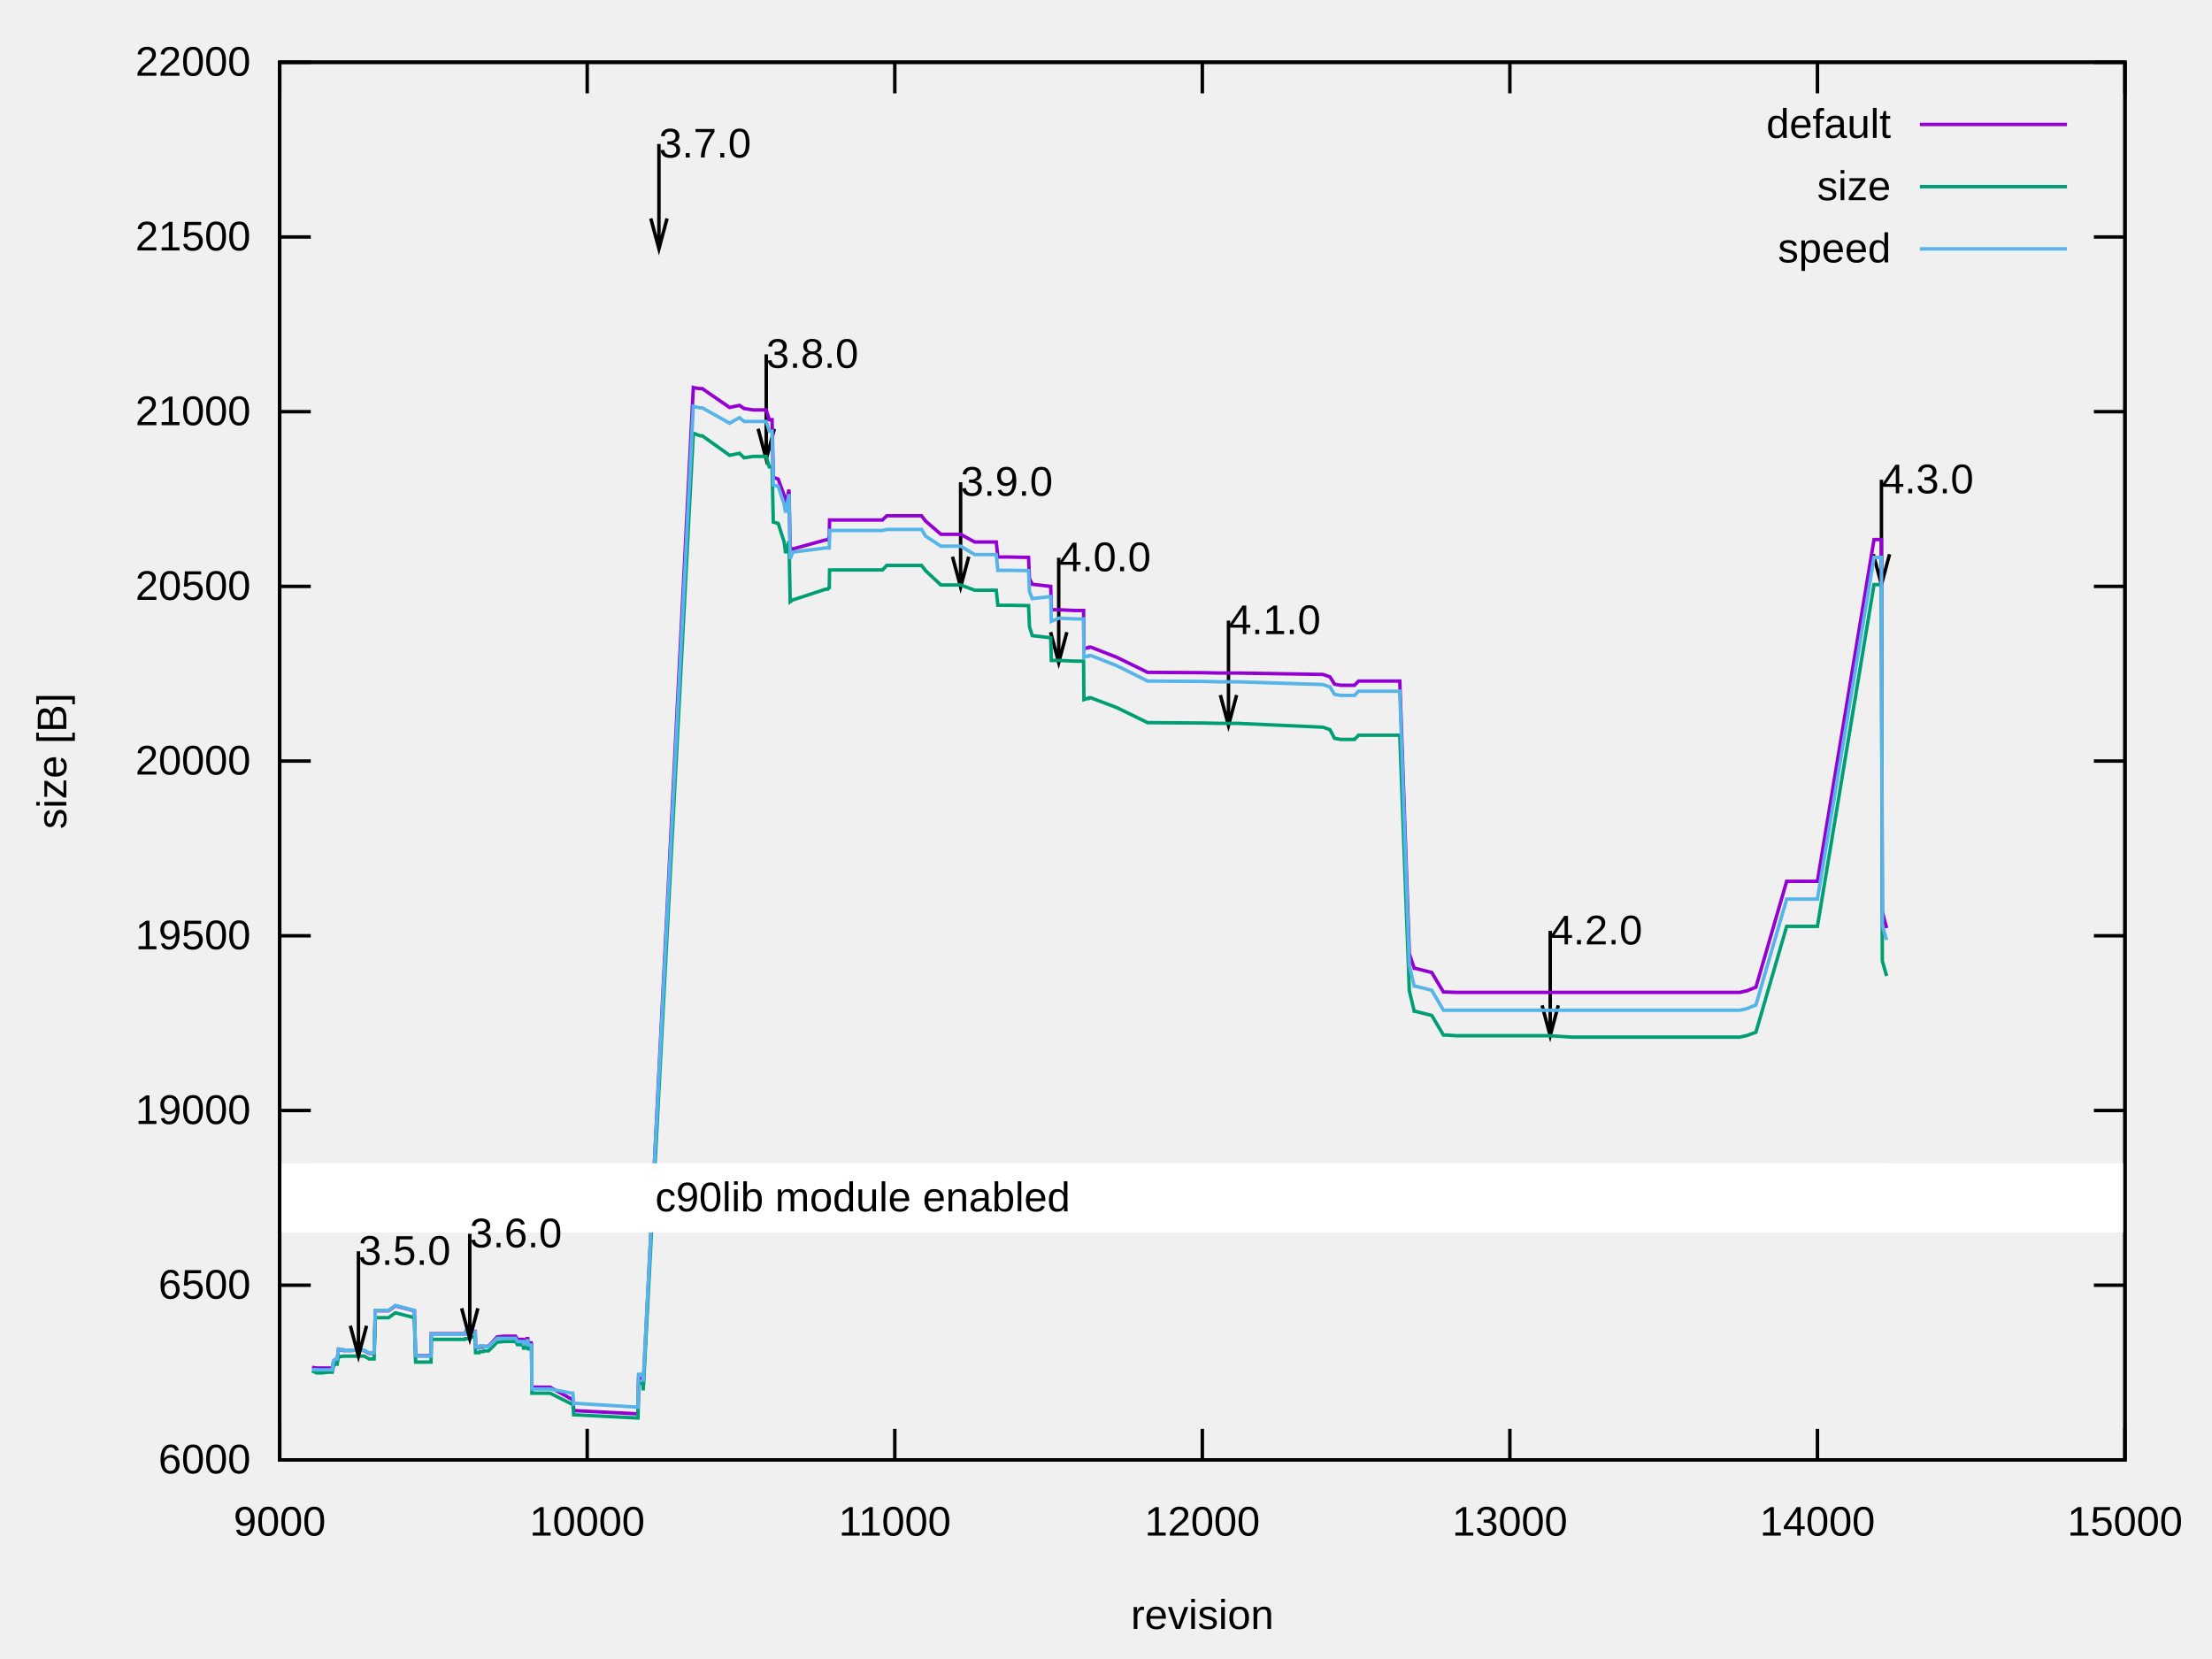
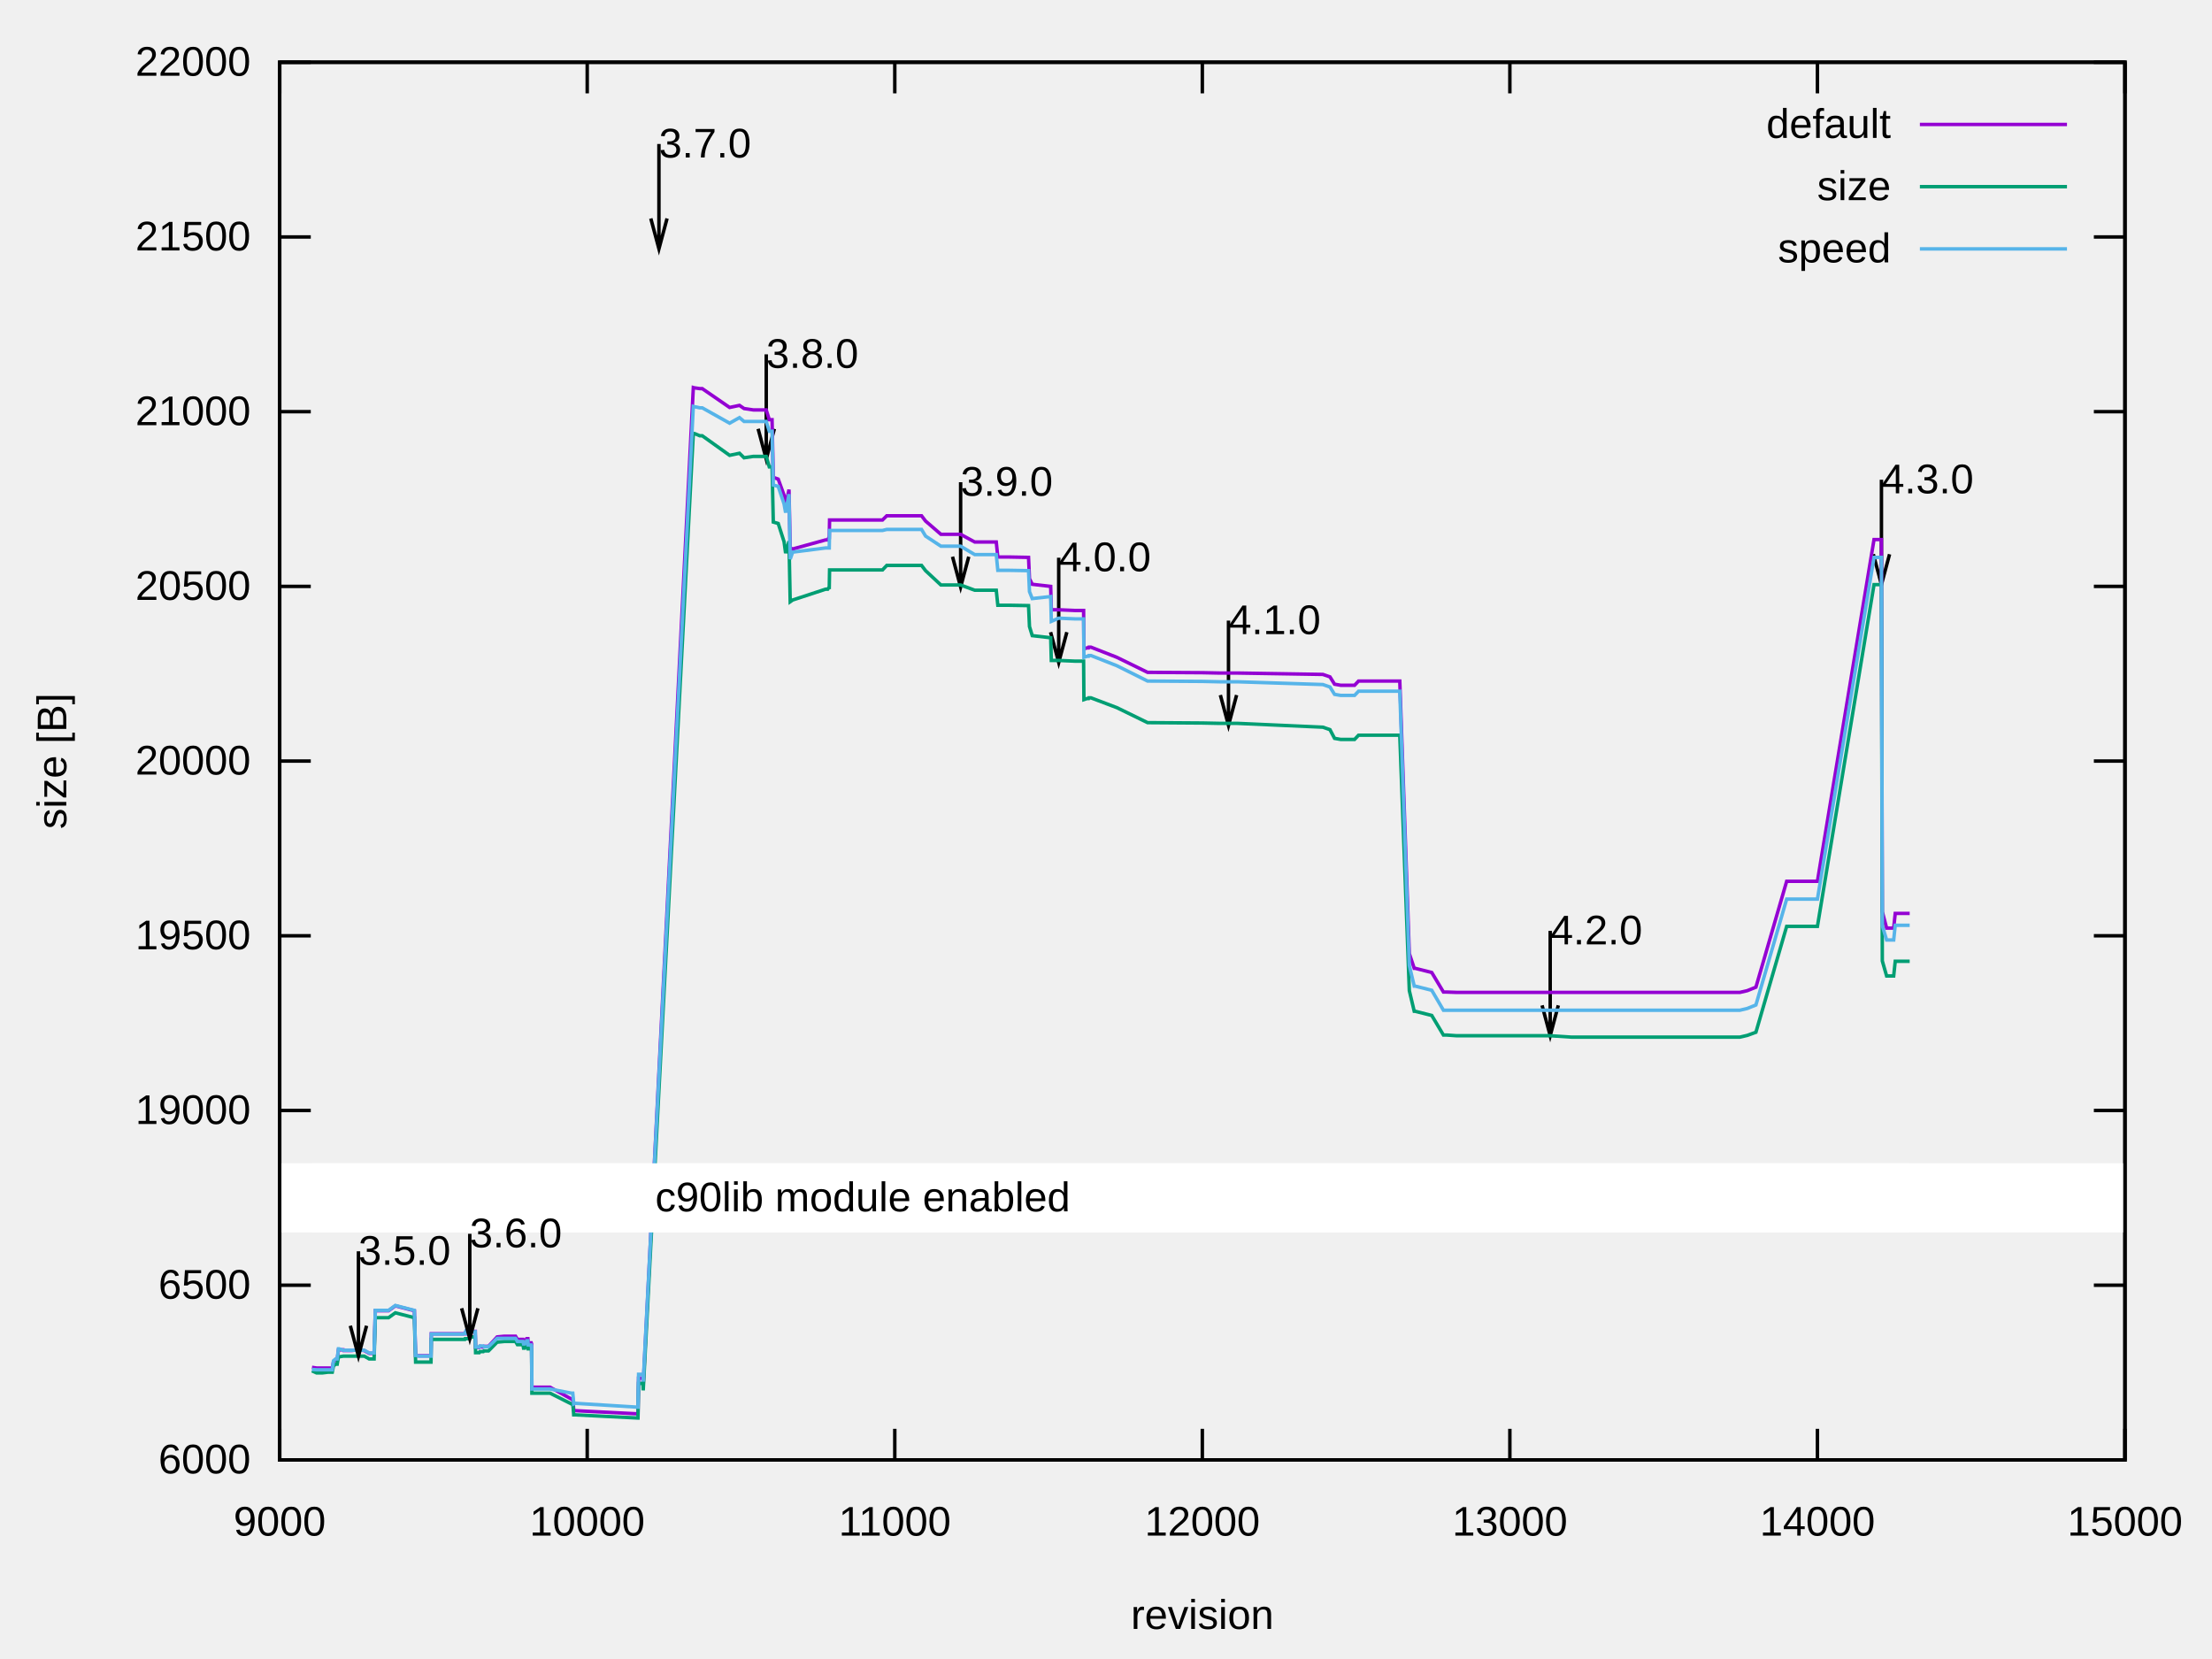
<svg xmlns="http://www.w3.org/2000/svg" xmlns:xlink="http://www.w3.org/1999/xlink" width="640" height="480" viewBox="0 0 640 480">
  <g id="gnuplot_canvas">
    <rect x="0" y="0" width="640" height="480" fill="none" />
    <defs>
      <circle id="gpDot" r="0.5" stroke-width="0.5" stroke="currentColor" />
      <path id="gpPt0" stroke-width="0.222" stroke="currentColor" d="M-1,0 h2 M0,-1 v2" />
      <path id="gpPt1" stroke-width="0.222" stroke="currentColor" d="M-1,-1 L1,1 M1,-1 L-1,1" />
      <path id="gpPt2" stroke-width="0.222" stroke="currentColor" d="M-1,0 L1,0 M0,-1 L0,1 M-1,-1 L1,1 M-1,1 L1,-1" />
      <rect id="gpPt3" stroke-width="0.222" stroke="currentColor" x="-1" y="-1" width="2" height="2" />
      <rect id="gpPt4" stroke-width="0.222" stroke="currentColor" fill="currentColor" x="-1" y="-1" width="2" height="2" />
      <circle id="gpPt5" stroke-width="0.222" stroke="currentColor" cx="0" cy="0" r="1" />
      <use xlink:href="#gpPt5" id="gpPt6" fill="currentColor" stroke="none" />
      <path id="gpPt7" stroke-width="0.222" stroke="currentColor" d="M0,-1.33 L-1.33,0.67 L1.33,0.67 z" />
      <use xlink:href="#gpPt7" id="gpPt8" fill="currentColor" stroke="none" />
      <use xlink:href="#gpPt7" id="gpPt9" stroke="currentColor" transform="rotate(180)" />
      <use xlink:href="#gpPt9" id="gpPt10" fill="currentColor" stroke="none" />
      <use xlink:href="#gpPt3" id="gpPt11" stroke="currentColor" transform="rotate(45)" />
      <use xlink:href="#gpPt11" id="gpPt12" fill="currentColor" stroke="none" />
      <path id="gpPt13" stroke-width="0.222" stroke="currentColor" d="M0,1.330 L1.265,0.411 L0.782,-1.067 L-0.782,-1.076 L-1.265,0.411 z" />
      <use xlink:href="#gpPt13" id="gpPt14" fill="currentColor" stroke="none" />
      <filter id="textbox" filterUnits="objectBoundingBox" x="0" y="0" height="1" width="1">
        <feFlood flood-color="white" flood-opacity="1" result="bgnd" />
        <feComposite in="SourceGraphic" in2="bgnd" operator="atop" />
      </filter>
      <filter id="greybox" filterUnits="objectBoundingBox" x="0" y="0" height="1" width="1">
        <feFlood flood-color="lightgrey" flood-opacity="1" result="grey" />
        <feComposite in="SourceGraphic" in2="grey" operator="atop" />
      </filter>
    </defs>
    <g fill="none" color="white" stroke="currentColor" stroke-width="1.00" stroke-linecap="butt" stroke-linejoin="miter">
</g>
    <g fill="none" color="black" stroke="currentColor" stroke-width="1.00" stroke-linecap="butt" stroke-linejoin="miter">
      <path stroke="black" d="M80.92,422.40 L89.92,422.40 M614.82,422.40 L605.82,422.40  " />
      <g transform="translate(72.53,426.30)" stroke="none" fill="black" font-family="Arial" font-size="12.00" text-anchor="end">
        <text>
          <tspan font-family="Arial">6000</tspan>
        </text>
      </g>
    </g>
    <g fill="none" color="black" stroke="currentColor" stroke-width="1.00" stroke-linecap="butt" stroke-linejoin="miter">
      <path stroke="black" d="M80.92,371.85 L89.92,371.85 M614.82,371.85 L605.82,371.85  " />
      <g transform="translate(72.53,375.75)" stroke="none" fill="black" font-family="Arial" font-size="12.00" text-anchor="end">
        <text>
          <tspan font-family="Arial">6500</tspan>
        </text>
      </g>
    </g>
    <g fill="none" color="black" stroke="currentColor" stroke-width="1.00" stroke-linecap="butt" stroke-linejoin="miter">
      <path stroke="black" d="M80.92,321.30 L89.92,321.30 M614.82,321.30 L605.82,321.30  " />
      <g transform="translate(72.53,325.20)" stroke="none" fill="black" font-family="Arial" font-size="12.00" text-anchor="end">
        <text>
          <tspan font-family="Arial">19000</tspan>
        </text>
      </g>
    </g>
    <g fill="none" color="black" stroke="currentColor" stroke-width="1.00" stroke-linecap="butt" stroke-linejoin="miter">
      <path stroke="black" d="M80.92,270.75 L89.92,270.75 M614.82,270.75 L605.82,270.75  " />
      <g transform="translate(72.53,274.65)" stroke="none" fill="black" font-family="Arial" font-size="12.00" text-anchor="end">
        <text>
          <tspan font-family="Arial">19500</tspan>
        </text>
      </g>
    </g>
    <g fill="none" color="black" stroke="currentColor" stroke-width="1.00" stroke-linecap="butt" stroke-linejoin="miter">
      <path stroke="black" d="M80.92,220.20 L89.92,220.20 M614.82,220.20 L605.82,220.20  " />
      <g transform="translate(72.53,224.10)" stroke="none" fill="black" font-family="Arial" font-size="12.00" text-anchor="end">
        <text>
          <tspan font-family="Arial">20000</tspan>
        </text>
      </g>
    </g>
    <g fill="none" color="black" stroke="currentColor" stroke-width="1.00" stroke-linecap="butt" stroke-linejoin="miter">
      <path stroke="black" d="M80.92,169.66 L89.92,169.66 M614.82,169.66 L605.82,169.66  " />
      <g transform="translate(72.53,173.56)" stroke="none" fill="black" font-family="Arial" font-size="12.00" text-anchor="end">
        <text>
          <tspan font-family="Arial">20500</tspan>
        </text>
      </g>
    </g>
    <g fill="none" color="black" stroke="currentColor" stroke-width="1.00" stroke-linecap="butt" stroke-linejoin="miter">
      <path stroke="black" d="M80.92,119.11 L89.92,119.11 M614.82,119.11 L605.82,119.11  " />
      <g transform="translate(72.53,123.01)" stroke="none" fill="black" font-family="Arial" font-size="12.00" text-anchor="end">
        <text>
          <tspan font-family="Arial">21000</tspan>
        </text>
      </g>
    </g>
    <g fill="none" color="black" stroke="currentColor" stroke-width="1.00" stroke-linecap="butt" stroke-linejoin="miter">
      <path stroke="black" d="M80.92,68.56 L89.92,68.56 M614.82,68.56 L605.82,68.56  " />
      <g transform="translate(72.53,72.46)" stroke="none" fill="black" font-family="Arial" font-size="12.00" text-anchor="end">
        <text>
          <tspan font-family="Arial">21500</tspan>
        </text>
      </g>
    </g>
    <g fill="none" color="black" stroke="currentColor" stroke-width="1.00" stroke-linecap="butt" stroke-linejoin="miter">
      <path stroke="black" d="M80.92,18.01 L89.92,18.01 M614.82,18.01 L605.82,18.01  " />
      <g transform="translate(72.53,21.91)" stroke="none" fill="black" font-family="Arial" font-size="12.00" text-anchor="end">
        <text>
          <tspan font-family="Arial">22000</tspan>
        </text>
      </g>
    </g>
    <g fill="none" color="black" stroke="currentColor" stroke-width="1.00" stroke-linecap="butt" stroke-linejoin="miter">
      <path stroke="black" d="M80.92,422.40 L80.92,413.40 M80.92,18.01 L80.92,27.01  " />
      <g transform="translate(80.92,444.30)" stroke="none" fill="black" font-family="Arial" font-size="12.00" text-anchor="middle">
        <text>
          <tspan font-family="Arial"> 9000</tspan>
        </text>
      </g>
    </g>
    <g fill="none" color="black" stroke="currentColor" stroke-width="1.00" stroke-linecap="butt" stroke-linejoin="miter">
      <path stroke="black" d="M169.90,422.40 L169.90,413.40 M169.90,18.01 L169.90,27.01  " />
      <g transform="translate(169.90,444.30)" stroke="none" fill="black" font-family="Arial" font-size="12.00" text-anchor="middle">
        <text>
          <tspan font-family="Arial"> 10000</tspan>
        </text>
      </g>
    </g>
    <g fill="none" color="black" stroke="currentColor" stroke-width="1.00" stroke-linecap="butt" stroke-linejoin="miter">
      <path stroke="black" d="M258.89,422.40 L258.89,413.40 M258.89,18.01 L258.89,27.01  " />
      <g transform="translate(258.89,444.30)" stroke="none" fill="black" font-family="Arial" font-size="12.00" text-anchor="middle">
        <text>
          <tspan font-family="Arial"> 11000</tspan>
        </text>
      </g>
    </g>
    <g fill="none" color="black" stroke="currentColor" stroke-width="1.00" stroke-linecap="butt" stroke-linejoin="miter">
      <path stroke="black" d="M347.87,422.40 L347.87,413.40 M347.87,18.01 L347.87,27.01  " />
      <g transform="translate(347.87,444.30)" stroke="none" fill="black" font-family="Arial" font-size="12.00" text-anchor="middle">
        <text>
          <tspan font-family="Arial"> 12000</tspan>
        </text>
      </g>
    </g>
    <g fill="none" color="black" stroke="currentColor" stroke-width="1.00" stroke-linecap="butt" stroke-linejoin="miter">
      <path stroke="black" d="M436.85,422.40 L436.85,413.40 M436.85,18.01 L436.85,27.01  " />
      <g transform="translate(436.85,444.30)" stroke="none" fill="black" font-family="Arial" font-size="12.00" text-anchor="middle">
        <text>
          <tspan font-family="Arial"> 13000</tspan>
        </text>
      </g>
    </g>
    <g fill="none" color="black" stroke="currentColor" stroke-width="1.00" stroke-linecap="butt" stroke-linejoin="miter">
      <path stroke="black" d="M525.84,422.40 L525.84,413.40 M525.84,18.01 L525.84,27.01  " />
      <g transform="translate(525.84,444.30)" stroke="none" fill="black" font-family="Arial" font-size="12.00" text-anchor="middle">
        <text>
          <tspan font-family="Arial"> 14000</tspan>
        </text>
      </g>
    </g>
    <g fill="none" color="black" stroke="currentColor" stroke-width="1.00" stroke-linecap="butt" stroke-linejoin="miter">
      <path stroke="black" d="M614.82,422.40 L614.82,413.40 M614.82,18.01 L614.82,27.01  " />
      <g transform="translate(614.82,444.30)" stroke="none" fill="black" font-family="Arial" font-size="12.00" text-anchor="middle">
        <text>
          <tspan font-family="Arial"> 15000</tspan>
        </text>
      </g>
    </g>
    <g fill="none" color="black" stroke="currentColor" stroke-width="1.00" stroke-linecap="butt" stroke-linejoin="miter">
</g>
    <g fill="none" color="black" stroke="currentColor" stroke-width="1.00" stroke-linecap="butt" stroke-linejoin="miter">
      <path stroke="black" d="M80.92,18.01 L80.92,422.40 L614.82,422.40 L614.82,18.01 L80.92,18.01 Z  " />
      <g transform="translate(190.64,45.57)" stroke="none" fill="black" font-family="Arial" font-size="12.00" text-anchor="start">
        <text>
          <tspan font-family="Arial">3.7.0</tspan>
        </text>
      </g>
      <g transform="translate(221.69,106.43)" stroke="none" fill="black" font-family="Arial" font-size="12.00" text-anchor="start">
        <text>
          <tspan font-family="Arial">3.8.0</tspan>
        </text>
      </g>
      <g transform="translate(277.93,143.43)" stroke="none" fill="black" font-family="Arial" font-size="12.00" text-anchor="start">
        <text>
          <tspan font-family="Arial">3.9.0</tspan>
        </text>
      </g>
      <g transform="translate(306.31,165.27)" stroke="none" fill="black" font-family="Arial" font-size="12.00" text-anchor="start">
        <text>
          <tspan font-family="Arial">4.0.0</tspan>
        </text>
      </g>
      <g transform="translate(355.43,183.46)" stroke="none" fill="black" font-family="Arial" font-size="12.00" text-anchor="start">
        <text>
          <tspan font-family="Arial">4.1.0</tspan>
        </text>
      </g>
      <g transform="translate(448.51,273.24)" stroke="none" fill="black" font-family="Arial" font-size="12.00" text-anchor="start">
        <text>
          <tspan font-family="Arial">4.2.0</tspan>
        </text>
      </g>
      <g transform="translate(544.35,142.72)" stroke="none" fill="black" font-family="Arial" font-size="12.00" text-anchor="start">
        <text>
          <tspan font-family="Arial">4.3.0</tspan>
        </text>
      </g>
    </g>
    <g fill="none" color="black" stroke="black" stroke-width="20.00" stroke-linecap="butt" stroke-linejoin="miter">
</g>
    <g fill="none" color="black" stroke="currentColor" stroke-width="20.00" stroke-linecap="butt" stroke-linejoin="miter">
      <path stroke="white" d="M80.93,346.57 L614.83,346.57  " />
    </g>
    <g fill="none" color="black" stroke="white" stroke-width="1.00" stroke-linecap="butt" stroke-linejoin="miter">
      <path stroke="black" d="M188.30,63.21 L190.65,71.99 L193.00,63.21 M190.65,41.66 L190.65,71.99 M219.35,124.07 L221.70,132.85 L224.05,124.07   M221.70,102.52 L221.70,132.85 M275.59,161.07 L277.94,169.85 L280.29,161.07 M277.94,139.52 L277.94,169.85 M303.97,182.91   L306.32,191.69 L308.67,182.91 M306.32,161.36 L306.32,191.69 M353.09,201.10 L355.44,209.88 L357.79,201.10 M355.44,179.55   L355.44,209.88 M446.17,290.88 L448.52,299.66 L450.87,290.88 M448.52,269.33 L448.52,299.66 M542.01,160.36 L544.36,169.14   L546.71,160.36 M544.36,138.81 L544.36,169.14  " />
    </g>
    <g fill="none" color="black" stroke="currentColor" stroke-width="1.00" stroke-linecap="butt" stroke-linejoin="miter">
      <g transform="translate(19.18,220.21) rotate(270)" stroke="none" fill="black" font-family="Arial" font-size="12.00" text-anchor="middle">
        <text>
          <tspan font-family="Arial">size [B]</tspan>
        </text>
      </g>
    </g>
    <g fill="none" color="black" stroke="currentColor" stroke-width="1.00" stroke-linecap="butt" stroke-linejoin="miter">
      <g transform="translate(347.87,471.30)" stroke="none" fill="black" font-family="Arial" font-size="12.00" text-anchor="middle">
        <text>
          <tspan font-family="Arial">revision</tspan>
        </text>
      </g>
    </g>
    <g fill="none" color="black" stroke="currentColor" stroke-width="1.00" stroke-linecap="butt" stroke-linejoin="miter">
</g>
    <g id="gnuplot_plot_1">
      <g fill="none" color="black" stroke="currentColor" stroke-width="1.00" stroke-linecap="butt" stroke-linejoin="miter">
        <g transform="translate(547.09,39.91)" stroke="none" fill="black" font-family="Arial" font-size="12.00" text-anchor="end">
          <text>
            <tspan font-family="Arial">default</tspan>
          </text>
        </g>
      </g>
      <g fill="none" color="black" stroke="currentColor" stroke-width="1.00" stroke-linecap="butt" stroke-linejoin="miter">
-         <path stroke="rgb(148,   0, 211)" d="M555.48,36.01 L598.04,36.01 M90.26,395.61 L91.60,395.81 L91.95,395.81 L92.22,395.81 L93.20,395.81 L94.89,395.81   L96.14,395.81 L96.49,393.99 L97.11,393.49 L97.56,393.49 L97.92,390.55 L98.09,390.55 L99.34,390.55 L99.43,390.76   L100.32,390.76 L101.65,390.76 L103.70,390.55 L105.39,390.76 L106.81,391.57 L108.24,391.57 L108.59,379.23 L109.31,379.23   L112.42,379.23 L114.38,377.82 L119.89,379.23 L120.25,392.27 L120.52,392.27 L121.14,392.27 L121.94,392.27 L123.45,392.27   L124.25,392.27 L124.70,392.27 L124.79,385.90 L125.23,385.90 L127.28,385.90 L128.97,385.90 L129.86,385.90 L131.46,385.90   L132.62,385.90 L133.33,385.90 L133.95,385.90 L134.40,385.90 L134.49,385.90 L134.58,385.70 L134.67,385.90 L135.91,385.90   L136.45,385.40 L137.16,385.20 L137.42,385.20 L137.51,385.20 L137.60,389.85 L137.69,389.85 L137.87,389.85 L138.31,389.85   L138.40,389.85 L138.67,389.85 L138.85,389.54 L139.03,389.54 L139.12,389.54 L139.56,389.75 L139.83,389.75 L140.00,389.54   L140.09,389.54 L140.18,389.54 L141.34,389.54 L143.83,386.81 L145.88,386.61 L146.77,386.61 L147.39,386.61 L147.75,386.61   L148.64,386.61 L148.90,386.61 L148.99,386.61 L149.08,386.61 L149.17,386.61 L149.70,387.52 L150.68,387.52 L151.22,387.52   L151.31,387.52 L151.48,388.33 L151.84,388.33 L152.37,387.32 L152.73,387.32 L152.82,388.53 L153.44,388.53 L153.71,388.53   L153.80,388.84 L153.89,401.37 L154.78,401.37 L154.95,401.37 L155.31,401.37 L159.14,401.37 L165.37,404.81 L165.72,404.81   L165.90,406.63 L165.99,407.94 L166.43,408.15 L184.41,409.06 L184.59,409.06 L184.76,398.74 L185.39,398.74 L186.01,398.74   L186.10,400.87 L200.60,112.13 L200.96,112.23 L201.05,112.23 L202.47,112.44 L202.56,112.44 L203.18,112.44 L211.10,117.89   L213.95,117.29 L215.28,118.20 L217.95,118.60 L219.56,118.60 L221.69,118.60 L222.58,121.43 L223.38,121.43 L223.74,138.11   L225.16,138.62 L226.85,143.27 L227.30,146.30 L228.28,141.65 L228.63,158.54 L229.34,158.84 L238.87,156.21 L239.49,156.21   L239.84,155.50 L239.93,155.50 L240.02,150.45 L240.20,150.45 L241.09,150.45 L249.99,150.45 L255.33,150.45 L256.57,149.23   L266.63,149.23 L267.79,150.75 L272.23,154.59 L277.93,154.59 L282.02,156.82 L288.25,156.82 L288.70,161.16 L291.90,161.16   L297.59,161.27 L297.86,167.43 L298.66,169.05 L304.00,169.66 L304.18,176.43 L306.31,176.43 L311.03,176.63 L313.52,176.63   L313.61,187.75 L314.50,187.45 L314.95,187.45 L315.04,187.25 L315.57,187.25 L315.66,187.25 L323.13,190.18 L332.03,194.53   L347.96,194.63 L352.85,194.73 L355.43,194.73 L356.59,194.73 L356.77,194.73 L356.95,194.73 L357.30,194.73 L357.57,194.73   L358.01,194.73 L382.75,195.13 L384.80,195.84 L386.13,197.96 L387.91,198.27 L389.16,198.27 L391.29,198.27 L391.92,198.27   L393.07,197.05 L405.00,197.05 L407.76,275.91 L409.18,280.16 L409.45,280.16 L414.25,281.37 L417.63,287.03 L418.61,287.03   L421.46,287.13 L424.57,287.13 L425.73,287.13 L427.15,287.13 L427.96,287.13 L434.09,287.13 L448.51,287.13 L454.65,287.13   L463.55,287.13 L480.90,287.13 L498.16,287.13 L499.05,287.13 L499.94,287.13 L503.41,287.13 L505.55,286.63 L508.04,285.62   L516.94,254.98 L525.84,254.98 L542.21,156.11 L544.35,156.11 L544.61,263.78 L545.86,268.53  " />
+         <path stroke="rgb(148,   0, 211)" d="M555.48,36.01 L598.04,36.01 M90.26,395.61 L91.60,395.81 L91.95,395.81 L92.22,395.81 L93.20,395.81 L94.89,395.81   L96.14,395.81 L96.49,393.99 L97.11,393.49 L97.56,393.49 L97.92,390.55 L98.09,390.55 L99.34,390.55 L99.43,390.76   L100.32,390.76 L101.65,390.76 L103.70,390.55 L105.39,390.76 L106.81,391.57 L108.24,391.57 L108.59,379.23 L109.31,379.23   L112.42,379.23 L114.38,377.82 L119.89,379.23 L120.25,392.27 L120.52,392.27 L121.14,392.27 L121.94,392.27 L123.45,392.27   L124.25,392.27 L124.70,392.27 L124.79,385.90 L125.23,385.90 L127.28,385.90 L128.97,385.90 L129.86,385.90 L131.46,385.90   L132.62,385.90 L133.33,385.90 L133.95,385.90 L134.40,385.90 L134.49,385.90 L134.58,385.70 L134.67,385.90 L135.91,385.90   L136.45,385.40 L137.16,385.20 L137.42,385.20 L137.51,385.20 L137.60,389.85 L137.69,389.85 L137.87,389.85 L138.31,389.85   L138.40,389.85 L138.67,389.85 L138.85,389.54 L139.03,389.54 L139.12,389.54 L139.56,389.75 L139.83,389.75 L140.00,389.54   L140.09,389.54 L140.18,389.54 L141.34,389.54 L143.83,386.81 L145.88,386.61 L146.77,386.61 L147.39,386.61 L147.75,386.61   L148.64,386.61 L148.90,386.61 L148.99,386.61 L149.08,386.61 L149.17,386.61 L149.70,387.52 L150.68,387.52 L151.22,387.52   L151.31,387.52 L151.48,388.33 L151.84,388.33 L152.37,387.32 L152.73,387.32 L152.82,388.53 L153.44,388.53 L153.71,388.53   L153.80,388.84 L153.89,401.37 L154.78,401.37 L154.95,401.37 L155.31,401.37 L159.14,401.37 L165.37,404.81 L165.72,404.81   L165.90,406.63 L165.99,407.94 L166.43,408.15 L184.41,409.06 L184.59,409.06 L184.76,398.74 L185.39,398.74 L186.01,398.74   L186.10,400.87 L200.60,112.13 L200.96,112.23 L201.05,112.23 L202.47,112.44 L202.56,112.44 L203.18,112.44 L211.10,117.89   L213.95,117.29 L215.28,118.20 L217.95,118.60 L219.56,118.60 L221.69,118.60 L222.58,121.43 L223.38,121.43 L223.74,138.11   L225.16,138.62 L226.85,143.27 L227.30,146.30 L228.28,141.65 L228.63,158.54 L229.34,158.84 L238.87,156.21 L239.49,156.21   L239.84,155.50 L239.93,155.50 L240.02,150.45 L240.20,150.45 L241.09,150.45 L249.99,150.45 L255.33,150.45 L256.57,149.23   L266.63,149.23 L267.79,150.75 L272.23,154.59 L277.93,154.59 L282.02,156.82 L288.25,156.82 L288.70,161.16 L291.90,161.16   L297.59,161.27 L297.86,167.43 L298.66,169.05 L304.00,169.66 L304.18,176.43 L306.31,176.43 L311.03,176.63 L313.52,176.63   L313.61,187.75 L314.50,187.45 L314.95,187.45 L315.04,187.25 L315.57,187.25 L315.66,187.25 L323.13,190.18 L332.03,194.53   L347.96,194.63 L352.85,194.73 L355.43,194.73 L356.59,194.73 L356.77,194.73 L356.95,194.73 L357.30,194.73 L357.57,194.73   L358.01,194.73 L382.75,195.13 L384.80,195.84 L386.13,197.96 L387.91,198.27 L389.16,198.27 L391.29,198.27 L391.92,198.27   L393.07,197.05 L405.00,197.05 L407.76,275.91 L409.18,280.16 L409.45,280.16 L414.25,281.37 L417.63,287.03 L418.61,287.03   L421.46,287.13 L424.57,287.13 L425.73,287.13 L427.15,287.13 L427.96,287.13 L434.09,287.13 L448.51,287.13 L454.65,287.13   L463.55,287.13 L480.90,287.13 L498.16,287.13 L499.05,287.13 L499.94,287.13 L503.41,287.13 L505.55,286.63 L508.04,285.62   L516.94,254.98 L525.84,254.98 L542.21,156.11 L544.35,156.11 L544.61,263.78 L545.86,268.53 L546.75,268.53 L547.01,268.53   L547.73,268.53 L547.90,268.53 L548.35,264.28 L552.53,264.28  " />
      </g>
    </g>
    <g id="gnuplot_plot_2">
      <g fill="none" color="black" stroke="currentColor" stroke-width="1.00" stroke-linecap="butt" stroke-linejoin="miter">
        <g transform="translate(547.09,57.91)" stroke="none" fill="black" font-family="Arial" font-size="12.00" text-anchor="end">
          <text>
            <tspan font-family="Arial">size</tspan>
          </text>
        </g>
      </g>
      <g fill="none" color="black" stroke="currentColor" stroke-width="1.00" stroke-linecap="butt" stroke-linejoin="miter">
-         <path stroke="rgb(  0, 158, 115)" d="M555.48,54.01 L598.04,54.01 M90.26,396.62 L91.60,397.23 L91.95,397.23 L92.22,397.23 L93.20,397.23 L94.89,397.02   L96.14,397.02 L96.49,395.20 L97.11,394.70 L97.56,394.70 L97.92,392.58 L98.09,392.58 L99.34,392.37 L99.43,392.37   L100.32,392.37 L101.65,392.37 L103.70,392.37 L105.39,392.37 L106.81,393.18 L108.24,393.18 L108.59,381.25 L109.31,381.25   L112.42,381.25 L114.38,379.84 L119.89,381.25 L120.25,394.09 L120.52,394.09 L121.14,394.09 L121.94,394.09 L123.45,394.09   L124.25,394.09 L124.70,394.09 L124.79,387.52 L125.23,387.52 L127.28,387.52 L128.97,387.52 L129.86,387.52 L131.46,387.52   L132.62,387.52 L133.33,387.52 L133.95,387.52 L134.40,387.52 L134.49,387.52 L134.58,387.32 L134.67,387.32 L135.91,387.32   L136.45,386.81 L137.16,386.81 L137.42,386.81 L137.51,386.81 L137.60,391.36 L137.69,391.36 L137.87,391.36 L138.31,391.36   L138.40,391.36 L138.67,391.36 L138.85,391.06 L139.03,391.06 L139.12,391.06 L139.56,391.06 L139.83,391.06 L140.00,390.86   L140.09,390.86 L140.18,390.86 L141.34,390.86 L143.83,388.33 L145.88,388.13 L146.77,388.13 L147.39,388.13 L147.75,388.13   L148.64,388.13 L148.90,388.13 L148.99,388.13 L149.08,388.13 L149.17,388.13 L149.70,389.04 L150.68,389.04 L151.22,389.04   L151.31,389.04 L151.48,390.05 L151.84,390.05 L152.37,389.04 L152.73,389.04 L152.82,390.25 L153.44,390.25 L153.71,390.25   L153.80,390.55 L153.89,403.09 L154.78,403.09 L154.95,403.09 L155.31,403.09 L159.14,403.09 L165.37,406.22 L165.72,406.22   L165.90,408.04 L165.99,409.36 L166.43,409.36 L184.41,410.27 L184.59,410.27 L184.76,400.26 L185.39,400.26 L186.01,400.26   L186.10,402.28 L200.60,125.38 L200.96,125.48 L201.05,125.48 L202.47,126.08 L202.56,126.08 L203.18,126.08 L211.10,131.74   L213.95,131.14 L215.28,132.45 L217.95,132.05 L219.56,132.05 L221.69,132.05 L222.58,135.08 L223.38,135.08 L223.74,151.05   L225.16,151.46 L226.85,156.72 L227.30,160.05 L228.28,156.61 L228.63,174.10 L229.34,173.60 L238.87,170.47 L239.49,170.47   L239.84,169.96 L239.93,169.96 L240.02,164.90 L240.20,164.90 L241.09,164.90 L249.99,164.90 L255.33,164.90 L256.57,163.59   L266.63,163.59 L267.79,165.11 L272.23,169.25 L277.93,169.25 L282.02,170.77 L288.25,170.77 L288.70,175.12 L291.90,175.12   L297.59,175.22 L297.86,181.28 L298.66,183.91 L304.00,184.52 L304.18,191.09 L306.31,191.09 L311.03,191.29 L313.52,191.29   L313.61,202.41 L314.50,202.11 L314.95,202.11 L315.04,201.91 L315.57,201.91 L315.66,201.91 L323.13,204.74 L332.03,209.08   L347.96,209.19 L352.85,209.29 L355.43,209.29 L356.59,209.29 L356.77,209.29 L356.95,209.29 L357.30,209.29 L357.57,209.29   L358.01,209.29 L382.75,210.40 L384.80,211.11 L386.13,213.63 L387.91,213.94 L389.16,213.94 L391.29,213.94 L391.92,213.94   L393.07,212.72 L405.00,212.72 L407.76,286.63 L409.18,292.59 L409.45,292.59 L414.25,293.80 L417.63,299.47 L418.61,299.47   L421.46,299.67 L424.57,299.67 L425.73,299.67 L427.15,299.67 L427.96,299.67 L434.09,299.67 L448.51,299.67 L454.65,300.07   L463.55,300.07 L480.90,300.07 L498.16,300.07 L499.05,300.07 L499.94,300.07 L503.41,300.07 L505.55,299.57 L508.04,298.66   L516.94,268.02 L525.84,268.02 L542.21,169.15 L544.35,169.15 L544.61,278.03 L545.86,282.38  " />
+         <path stroke="rgb(  0, 158, 115)" d="M555.48,54.01 L598.04,54.01 M90.26,396.62 L91.60,397.23 L91.95,397.23 L92.22,397.23 L93.20,397.23 L94.89,397.02   L96.14,397.02 L96.49,395.20 L97.11,394.70 L97.56,394.70 L97.92,392.58 L98.09,392.58 L99.34,392.37 L99.43,392.37   L100.32,392.37 L101.65,392.37 L103.70,392.37 L105.39,392.37 L106.81,393.18 L108.24,393.18 L108.59,381.25 L109.31,381.25   L112.42,381.25 L114.38,379.84 L119.89,381.25 L120.25,394.09 L120.52,394.09 L121.14,394.09 L121.94,394.09 L123.45,394.09   L124.25,394.09 L124.70,394.09 L124.79,387.52 L125.23,387.52 L127.28,387.52 L128.97,387.52 L129.86,387.52 L131.46,387.52   L132.62,387.52 L133.33,387.52 L133.95,387.52 L134.40,387.52 L134.49,387.52 L134.58,387.32 L134.67,387.32 L135.91,387.32   L136.45,386.81 L137.16,386.81 L137.42,386.81 L137.51,386.81 L137.60,391.36 L137.69,391.36 L137.87,391.36 L138.31,391.36   L138.40,391.36 L138.67,391.36 L138.85,391.06 L139.03,391.06 L139.12,391.06 L139.56,391.06 L139.83,391.06 L140.00,390.86   L140.09,390.86 L140.18,390.86 L141.34,390.86 L143.83,388.33 L145.88,388.13 L146.77,388.13 L147.39,388.13 L147.75,388.13   L148.64,388.13 L148.90,388.13 L148.99,388.13 L149.08,388.13 L149.17,388.13 L149.70,389.04 L150.68,389.04 L151.22,389.04   L151.31,389.04 L151.48,390.05 L151.84,390.05 L152.37,389.04 L152.73,389.04 L152.82,390.25 L153.44,390.25 L153.71,390.25   L153.80,390.55 L153.89,403.09 L154.78,403.09 L154.95,403.09 L155.31,403.09 L159.14,403.09 L165.37,406.22 L165.72,406.22   L165.90,408.04 L165.99,409.36 L166.43,409.36 L184.41,410.27 L184.59,410.27 L184.76,400.26 L185.39,400.26 L186.01,400.26   L186.10,402.28 L200.60,125.38 L200.96,125.48 L201.05,125.48 L202.47,126.08 L202.56,126.08 L203.18,126.08 L211.10,131.74   L213.95,131.14 L215.28,132.45 L217.95,132.05 L219.56,132.05 L221.69,132.05 L222.58,135.08 L223.38,135.08 L223.74,151.05   L225.16,151.46 L226.85,156.72 L227.30,160.05 L228.28,156.61 L228.63,174.10 L229.34,173.60 L238.87,170.47 L239.49,170.47   L239.84,169.96 L239.93,169.96 L240.02,164.90 L240.20,164.90 L241.09,164.90 L249.99,164.90 L255.33,164.90 L256.57,163.59   L266.63,163.59 L267.79,165.11 L272.23,169.25 L277.93,169.25 L282.02,170.77 L288.25,170.77 L288.70,175.12 L291.90,175.12   L297.59,175.22 L297.86,181.28 L298.66,183.91 L304.00,184.52 L304.18,191.09 L306.31,191.09 L311.03,191.29 L313.52,191.29   L313.61,202.41 L314.50,202.11 L314.95,202.11 L315.04,201.91 L315.57,201.91 L315.66,201.91 L323.13,204.74 L332.03,209.08   L347.96,209.19 L352.85,209.29 L355.43,209.29 L356.59,209.29 L356.77,209.29 L356.95,209.29 L357.30,209.29 L357.57,209.29   L358.01,209.29 L382.75,210.40 L384.80,211.11 L386.13,213.63 L387.91,213.94 L389.16,213.94 L391.29,213.94 L391.92,213.94   L393.07,212.72 L405.00,212.72 L407.76,286.63 L409.18,292.59 L409.45,292.59 L414.25,293.80 L417.63,299.47 L418.61,299.47   L421.46,299.67 L424.57,299.67 L425.73,299.67 L427.15,299.67 L427.96,299.67 L434.09,299.67 L448.51,299.67 L454.65,300.07   L463.55,300.07 L480.90,300.07 L498.16,300.07 L499.05,300.07 L499.94,300.07 L503.41,300.07 L505.55,299.57 L508.04,298.66   L516.94,268.02 L525.84,268.02 L542.21,169.15 L544.35,169.15 L544.61,278.03 L545.86,282.38 L546.75,282.38 L547.01,282.38   L547.73,282.38 L547.90,282.38 L548.35,278.13 L552.53,278.13  " />
      </g>
    </g>
    <g id="gnuplot_plot_3">
      <g fill="none" color="black" stroke="currentColor" stroke-width="1.00" stroke-linecap="butt" stroke-linejoin="miter">
        <g transform="translate(547.09,75.91)" stroke="none" fill="black" font-family="Arial" font-size="12.00" text-anchor="end">
          <text>
            <tspan font-family="Arial">speed</tspan>
          </text>
        </g>
      </g>
      <g fill="none" color="black" stroke="currentColor" stroke-width="1.00" stroke-linecap="butt" stroke-linejoin="miter">
-         <path stroke="rgb( 86, 180, 233)" d="M555.48,72.01 L598.04,72.01 M90.26,396.22 L91.60,396.32 L91.95,396.32 L92.22,396.32 L93.20,396.32 L94.89,396.32   L96.14,396.32 L96.49,393.69 L97.11,393.18 L97.56,393.18 L97.92,390.25 L98.09,390.25 L99.34,390.66 L99.43,390.66   L100.32,390.66 L101.65,390.66 L103.70,390.66 L105.39,390.66 L106.81,391.46 L108.24,391.46 L108.59,379.13 L109.31,379.13   L112.42,379.13 L114.38,377.71 L119.89,379.13 L120.25,392.17 L120.52,392.17 L121.14,392.37 L121.94,392.37 L123.45,392.37   L124.25,392.37 L124.70,392.37 L124.79,386.00 L125.23,386.00 L127.28,386.00 L128.97,386.00 L129.86,386.00 L131.46,386.00   L132.62,386.00 L133.33,386.00 L133.95,386.00 L134.40,385.80 L134.49,385.80 L134.58,385.60 L134.67,385.80 L135.91,385.80   L136.45,385.30 L137.16,385.30 L137.42,385.30 L137.51,385.30 L137.60,389.75 L137.69,389.75 L137.87,389.75 L138.31,389.75   L138.40,389.75 L138.67,389.75 L138.85,389.44 L139.03,389.44 L139.12,389.44 L139.56,389.44 L139.83,389.44 L140.00,389.64   L140.09,389.64 L140.18,389.64 L141.34,389.64 L143.83,387.22 L145.88,387.22 L146.77,387.22 L147.39,387.22 L147.75,387.22   L148.64,387.22 L148.90,387.22 L148.99,387.22 L149.08,387.22 L149.17,387.22 L149.70,388.13 L150.68,388.13 L151.22,388.13   L151.31,388.13 L151.48,388.84 L151.84,388.84 L152.37,387.93 L152.73,387.93 L152.82,389.14 L153.44,389.14 L153.71,389.14   L153.80,389.34 L153.89,401.88 L154.78,401.88 L154.95,401.88 L155.31,401.88 L159.14,401.88 L165.37,403.09 L165.72,403.09   L165.90,404.91 L165.99,406.22 L166.43,406.02 L184.41,407.13 L184.59,407.13 L184.76,397.63 L185.39,397.63 L186.01,397.63   L186.10,399.75 L200.60,117.59 L200.96,117.69 L201.05,117.69 L202.47,118.00 L202.56,118.00 L203.18,118.00 L211.10,122.44   L213.95,120.83 L215.28,121.94 L217.95,121.94 L219.56,121.94 L221.69,121.94 L222.58,124.77 L223.38,124.77 L223.74,140.34   L225.16,140.74 L226.85,145.80 L227.30,148.32 L228.28,142.97 L228.63,161.77 L229.34,159.75 L238.87,158.54 L239.49,158.54   L239.84,158.54 L239.93,158.54 L240.02,153.48 L240.20,153.48 L241.09,153.48 L249.99,153.48 L255.33,153.48 L256.57,153.18   L266.63,153.18 L267.79,155.10 L272.23,158.03 L277.93,158.03 L282.02,160.46 L288.25,160.46 L288.70,165.01 L291.90,165.01   L297.59,165.11 L297.86,171.17 L298.66,173.19 L304.00,172.59 L304.18,179.77 L306.31,178.86 L311.03,179.06 L313.52,179.06   L313.61,190.18 L314.50,189.88 L314.95,189.88 L315.04,189.67 L315.57,189.67 L315.66,189.67 L323.13,192.61 L332.03,197.05   L347.96,197.15 L352.85,197.26 L355.43,197.26 L356.59,197.26 L356.77,197.26 L356.95,197.26 L357.30,197.26 L357.57,197.26   L358.01,197.26 L382.75,198.06 L384.80,198.77 L386.13,200.90 L387.91,201.20 L389.16,201.20 L391.29,201.20 L391.92,201.20   L393.07,199.99 L405.00,199.99 L407.76,279.35 L409.18,285.31 L409.45,285.31 L414.25,286.52 L417.63,292.29 L418.61,292.29   L421.46,292.29 L424.57,292.29 L425.73,292.29 L427.15,292.29 L427.96,292.29 L434.09,292.29 L448.51,292.29 L454.65,292.29   L463.55,292.29 L480.90,292.29 L498.16,292.29 L499.05,292.29 L499.94,292.29 L503.41,292.29 L505.55,291.78 L508.04,290.77   L516.94,260.14 L525.84,260.14 L542.21,161.27 L544.35,161.27 L544.61,267.82 L545.86,271.97  " />
+         <path stroke="rgb( 86, 180, 233)" d="M555.48,72.01 L598.04,72.01 M90.26,396.22 L91.60,396.32 L91.95,396.32 L92.22,396.32 L93.20,396.32 L94.89,396.32   L96.14,396.32 L96.49,393.69 L97.11,393.18 L97.56,393.18 L97.92,390.25 L98.09,390.25 L99.34,390.66 L99.43,390.66   L100.32,390.66 L101.65,390.66 L103.70,390.66 L105.39,390.66 L106.81,391.46 L108.24,391.46 L108.59,379.13 L109.31,379.13   L112.42,379.13 L114.38,377.71 L119.89,379.13 L120.25,392.17 L120.52,392.17 L121.14,392.37 L121.94,392.37 L123.45,392.37   L124.25,392.37 L124.70,392.37 L124.79,386.00 L125.23,386.00 L127.28,386.00 L128.97,386.00 L129.86,386.00 L131.46,386.00   L132.62,386.00 L133.33,386.00 L133.95,386.00 L134.40,385.80 L134.49,385.80 L134.58,385.60 L134.67,385.80 L135.91,385.80   L136.45,385.30 L137.16,385.30 L137.42,385.30 L137.51,385.30 L137.60,389.75 L137.69,389.75 L137.87,389.75 L138.31,389.75   L138.40,389.75 L138.67,389.75 L138.85,389.44 L139.03,389.44 L139.12,389.44 L139.56,389.44 L139.83,389.44 L140.00,389.64   L140.09,389.64 L140.18,389.64 L141.34,389.64 L143.83,387.22 L145.88,387.22 L146.77,387.22 L147.39,387.22 L147.75,387.22   L148.64,387.22 L148.90,387.22 L148.99,387.22 L149.08,387.22 L149.17,387.22 L149.70,388.13 L150.68,388.13 L151.22,388.13   L151.31,388.13 L151.48,388.84 L151.84,388.84 L152.37,387.93 L152.73,387.93 L152.82,389.14 L153.44,389.14 L153.71,389.14   L153.80,389.34 L153.89,401.88 L154.78,401.88 L154.95,401.88 L155.31,401.88 L159.14,401.88 L165.37,403.09 L165.72,403.09   L165.90,404.91 L165.99,406.22 L166.43,406.02 L184.41,407.13 L184.59,407.13 L184.76,397.63 L185.39,397.63 L186.01,397.63   L186.10,399.75 L200.60,117.59 L200.96,117.69 L201.05,117.69 L202.47,118.00 L202.56,118.00 L203.18,118.00 L211.10,122.44   L213.95,120.83 L215.28,121.94 L217.95,121.94 L219.56,121.94 L221.69,121.94 L222.58,124.77 L223.38,124.77 L223.74,140.34   L225.16,140.74 L226.85,145.80 L227.30,148.32 L228.28,142.97 L228.63,161.77 L229.34,159.75 L238.87,158.54 L239.49,158.54   L239.84,158.54 L239.93,158.54 L240.02,153.48 L240.20,153.48 L241.09,153.48 L249.99,153.48 L255.33,153.48 L256.57,153.18   L266.63,153.18 L267.79,155.10 L272.23,158.03 L277.93,158.03 L282.02,160.46 L288.25,160.46 L288.70,165.01 L291.90,165.01   L297.59,165.11 L297.86,171.17 L298.66,173.19 L304.00,172.59 L304.18,179.77 L306.31,178.86 L311.03,179.06 L313.52,179.06   L313.61,190.18 L314.50,189.88 L314.95,189.88 L315.04,189.67 L315.57,189.67 L315.66,189.67 L323.13,192.61 L332.03,197.05   L347.96,197.15 L352.85,197.26 L355.43,197.26 L356.59,197.26 L356.77,197.26 L356.95,197.26 L357.30,197.26 L357.57,197.26   L358.01,197.26 L382.75,198.06 L384.80,198.77 L386.13,200.90 L387.91,201.20 L389.16,201.20 L391.29,201.20 L391.92,201.20   L393.07,199.99 L405.00,199.99 L407.76,279.35 L409.18,285.31 L409.45,285.31 L414.25,286.52 L417.63,292.29 L418.61,292.29   L421.46,292.29 L424.57,292.29 L425.73,292.29 L427.15,292.29 L427.96,292.29 L434.09,292.29 L448.51,292.29 L454.65,292.29   L463.55,292.29 L480.90,292.29 L498.16,292.29 L499.05,292.29 L499.94,292.29 L503.41,292.29 L505.55,291.78 L508.04,290.77   L516.94,260.14 L525.84,260.14 L542.21,161.27 L544.35,161.27 L544.61,267.82 L545.86,271.97 L546.75,271.97 L547.01,271.97   L547.73,271.97 L547.90,271.97 L548.35,267.72 L552.53,267.72  " />
      </g>
    </g>
    <g id="gnuplot_plot_4">
      <g fill="none" color="white" stroke="rgb( 86, 180, 233)" stroke-width="20.00" stroke-linecap="butt" stroke-linejoin="miter">
</g>
      <g fill="none" color="black" stroke="currentColor" stroke-width="20.00" stroke-linecap="butt" stroke-linejoin="miter">
-         <path stroke="rgb(255, 255, 255)" d="M90.26,346.58 L94.87,346.58 L99.47,346.58 L104.07,346.58 L108.67,346.58 L113.27,346.58 L117.88,346.58 L122.48,346.58   L127.08,346.58 L131.68,346.58 L136.28,346.58 L140.88,346.58 L145.49,346.58 L150.09,346.58 L154.69,346.58 L159.29,346.58   L163.89,346.58 L168.50,346.58 L173.10,346.58 L177.70,346.58 L182.30,346.58 L186.90,346.58 L191.51,346.58 L196.11,346.58   L200.71,346.58 L205.31,346.58 L209.91,346.58 L214.52,346.58 L219.12,346.58 L223.72,346.58 L228.32,346.58 L232.92,346.58   L237.53,346.58 L242.13,346.58 L246.73,346.58 L251.33,346.58 L255.93,346.58 L260.54,346.58 L265.14,346.58 L269.74,346.58   L274.34,346.58 L278.94,346.58 L283.55,346.58 L288.15,346.58 L292.75,346.58 L297.35,346.58 L301.95,346.58 L306.56,346.58   L311.16,346.58 L315.76,346.58 L320.36,346.58 L324.96,346.58 L329.57,346.58 L334.17,346.58 L338.77,346.58 L343.37,346.58   L347.97,346.58 L352.58,346.58 L357.18,346.58 L361.78,346.58 L366.38,346.58 L370.98,346.58 L375.59,346.58 L380.19,346.58   L384.79,346.58 L389.39,346.58 L393.99,346.58 L398.59,346.58 L403.20,346.58 L407.80,346.58 L412.40,346.58 L417.00,346.58   L421.60,346.58 L426.21,346.58 L430.81,346.58 L435.41,346.58 L440.01,346.58 L444.61,346.58 L449.22,346.58 L453.82,346.58   L458.42,346.58 L463.02,346.58 L467.62,346.58 L472.23,346.58 L476.83,346.58 L481.43,346.58 L486.03,346.58 L490.63,346.58   L495.24,346.58 L499.84,346.58 L504.44,346.58 L509.04,346.58 L513.64,346.58 L518.25,346.58 L522.85,346.58 L527.45,346.58   L532.05,346.58 L536.65,346.58 L541.26,346.58 L545.86,346.58  " />
+         <path stroke="rgb(255, 255, 255)" d="M90.26,346.58 L94.93,346.58 L99.60,346.58 L104.27,346.58 L108.94,346.58 L113.61,346.58 L118.28,346.58 L122.95,346.58   L127.62,346.58 L132.29,346.58 L136.96,346.58 L141.63,346.58 L146.30,346.58 L150.97,346.58 L155.63,346.58 L160.30,346.58   L164.97,346.58 L169.64,346.58 L174.31,346.58 L178.98,346.58 L183.65,346.58 L188.32,346.58 L192.99,346.58 L197.66,346.58   L202.33,346.58 L207.00,346.58 L211.67,346.58 L216.34,346.58 L221.01,346.58 L225.68,346.58 L230.34,346.58 L235.01,346.58   L239.68,346.58 L244.35,346.58 L249.02,346.58 L253.69,346.58 L258.36,346.58 L263.03,346.58 L267.70,346.58 L272.37,346.58   L277.04,346.58 L281.71,346.58 L286.38,346.58 L291.05,346.58 L295.72,346.58 L300.39,346.58 L305.05,346.58 L309.72,346.58   L314.39,346.58 L319.06,346.58 L323.73,346.58 L328.40,346.58 L333.07,346.58 L337.74,346.58 L342.41,346.58 L347.08,346.58   L351.75,346.58 L356.42,346.58 L361.09,346.58 L365.76,346.58 L370.43,346.58 L375.10,346.58 L379.76,346.58 L384.43,346.58   L389.10,346.58 L393.77,346.58 L398.44,346.58 L403.11,346.58 L407.78,346.58 L412.45,346.58 L417.12,346.58 L421.79,346.58   L426.46,346.58 L431.13,346.58 L435.80,346.58 L440.47,346.58 L445.14,346.58 L449.81,346.58 L454.47,346.58 L459.14,346.58   L463.81,346.58 L468.48,346.58 L473.15,346.58 L477.82,346.58 L482.49,346.58 L487.16,346.58 L491.83,346.58 L496.50,346.58   L501.17,346.58 L505.84,346.58 L510.51,346.58 L515.18,346.58 L519.85,346.58 L524.52,346.58 L529.18,346.58 L533.85,346.58   L538.52,346.58 L543.19,346.58 L547.86,346.58 L552.53,346.58  " />
      </g>
    </g>
    <g fill="none" color="white" stroke="rgb(255, 255, 255)" stroke-width="2.00" stroke-linecap="butt" stroke-linejoin="miter">
</g>
    <g fill="none" color="black" stroke="currentColor" stroke-width="2.00" stroke-linecap="butt" stroke-linejoin="miter">
</g>
    <g fill="none" color="black" stroke="black" stroke-width="1.00" stroke-linecap="butt" stroke-linejoin="miter">
</g>
    <g fill="none" color="black" stroke="currentColor" stroke-width="1.00" stroke-linecap="butt" stroke-linejoin="miter">
      <path stroke="black" d="M80.92,18.01 L80.92,422.40 L614.82,422.40 L614.82,18.01 L80.92,18.01 Z  " />
      <g transform="translate(189.57,350.48)" stroke="none" fill="black" font-family="Arial" font-size="12.00" text-anchor="start">
        <text>
          <tspan font-family="Arial">c90lib module enabled</tspan>
        </text>
      </g>
      <g transform="translate(103.70,365.94)" stroke="none" fill="black" font-family="Arial" font-size="12.00" text-anchor="start">
        <text>
          <tspan font-family="Arial">3.5.0</tspan>
        </text>
      </g>
      <g transform="translate(135.91,360.89)" stroke="none" fill="black" font-family="Arial" font-size="12.00" text-anchor="start">
        <text>
          <tspan font-family="Arial">3.6.0</tspan>
        </text>
      </g>
      <path stroke="black" d="M101.36,383.58 L103.71,392.36 L106.06,383.58 M103.71,362.03 L103.71,392.36 M133.57,378.53 L135.92,387.31 L138.27,378.53   M135.92,356.98 L135.92,387.31  " />
    </g>
    <g fill="none" color="black" stroke="currentColor" stroke-width="1.00" stroke-linecap="butt" stroke-linejoin="miter">
</g>
  </g>
</svg>
